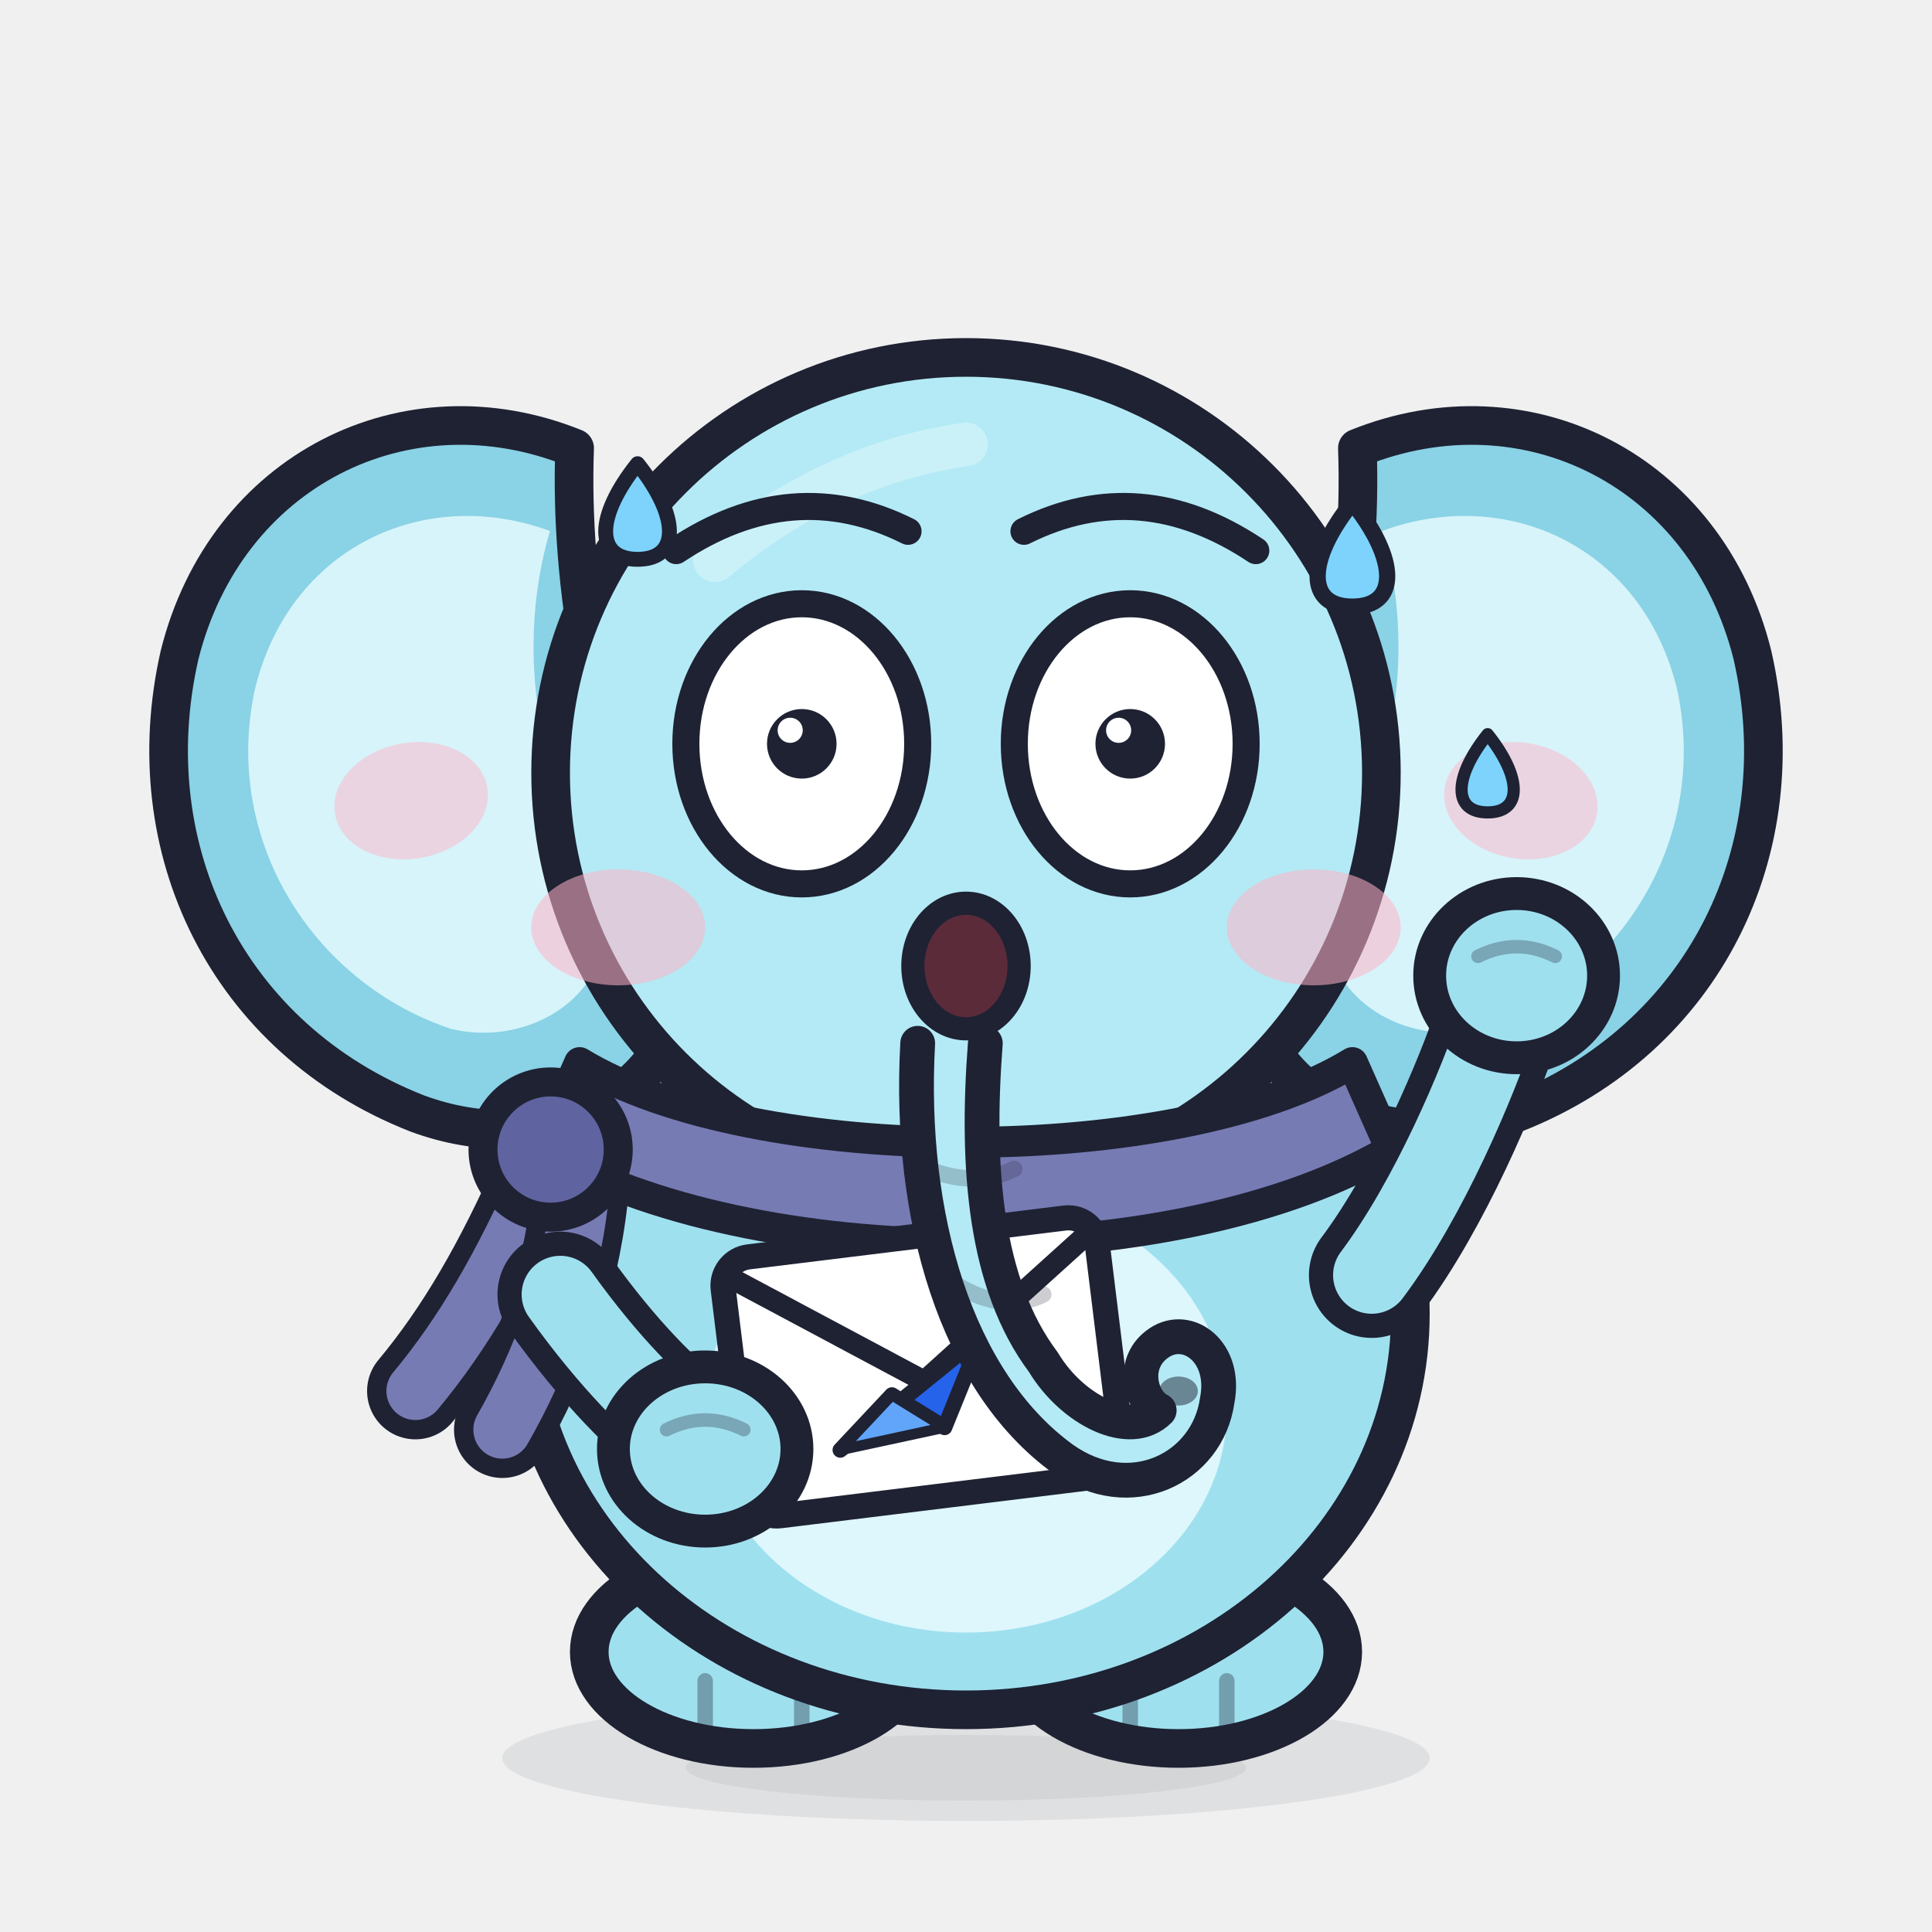
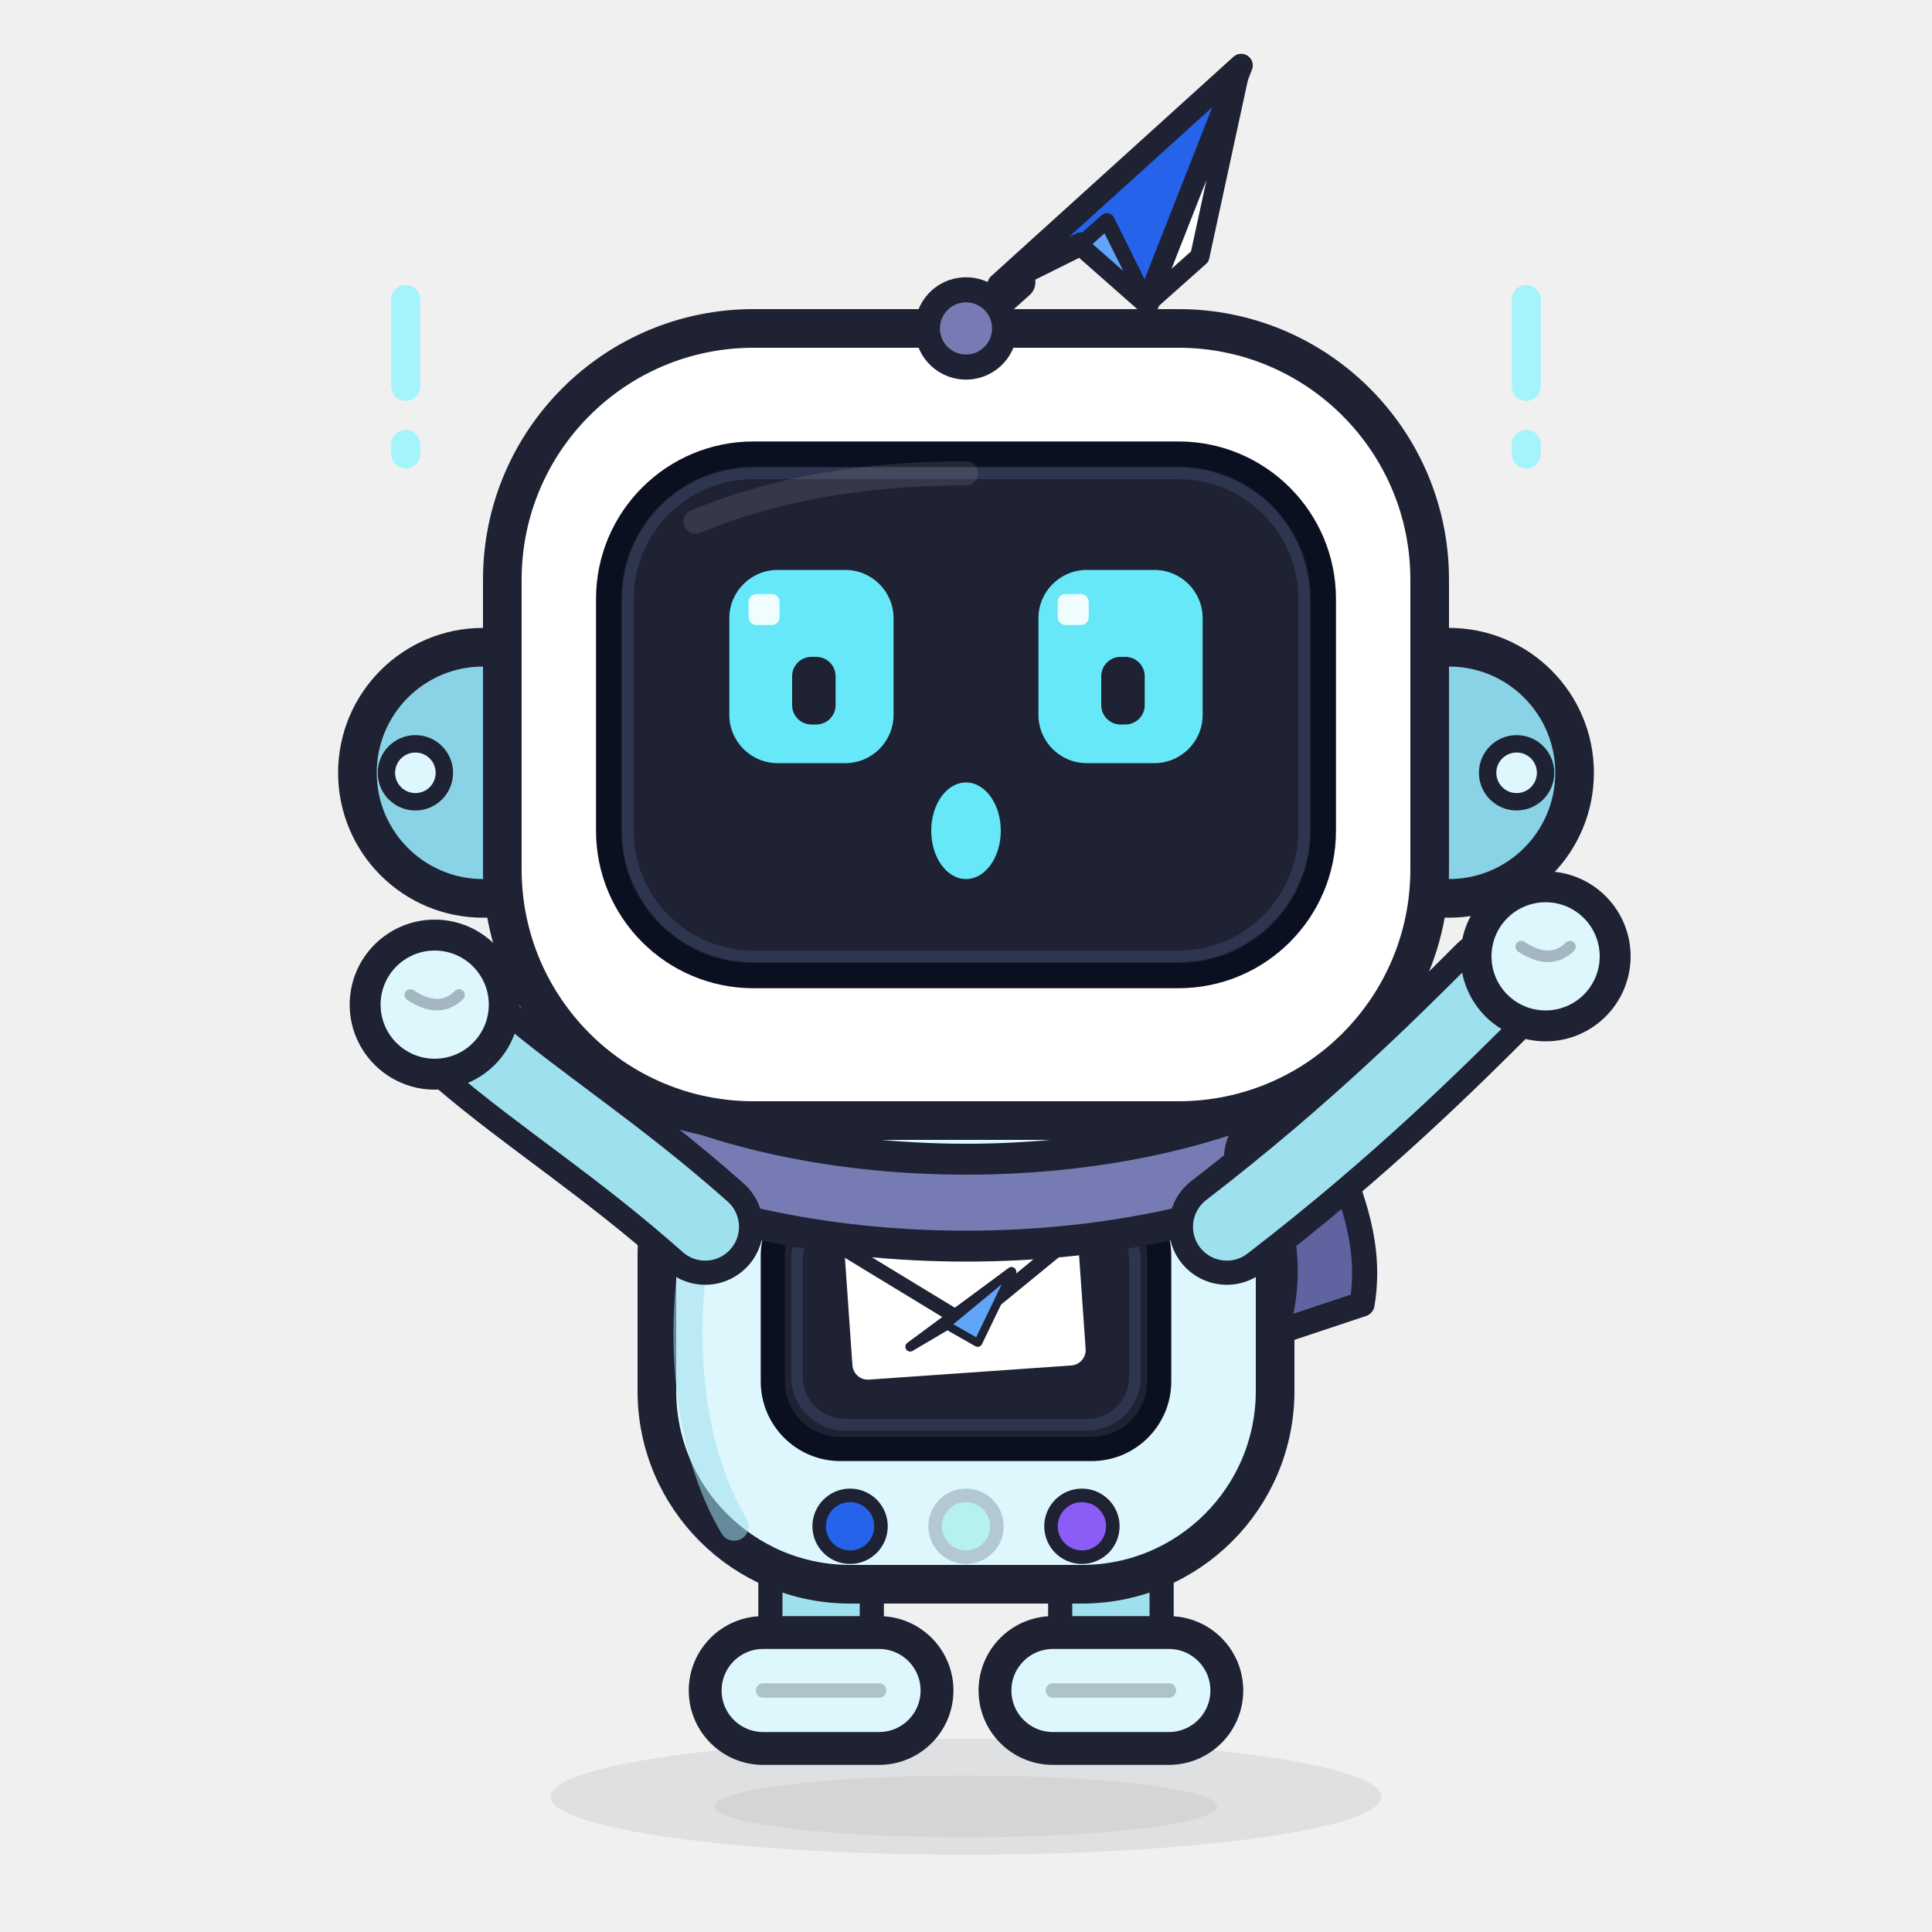
<svg xmlns="http://www.w3.org/2000/svg" width="88" height="88" viewBox="0 0 200 200" role="img" aria-labelledby="petTitle petDesc">
  <g stroke-linecap="round" stroke-linejoin="round">
-     <ellipse cx="100" cy="182" rx="48" ry="6.5" fill="#1E2233" opacity=".08" />
-     <ellipse cx="100" cy="183" rx="29" ry="3.4" fill="#1E2233" opacity=".06" />
-     <g fill="#9FE0EF" stroke="#1E2233" stroke-width="4">
-       <ellipse cx="78" cy="171" rx="17" ry="10" />
-       <ellipse cx="122" cy="171" rx="17" ry="10" />
+     <ellipse cx="100" cy="186" rx="43" ry="6" fill="#1E2233" opacity=".08" />
+     <ellipse cx="100" cy="187" rx="26" ry="3.2" fill="#1E2233" opacity=".06" />
+     <g>
+       <path d="M85 158 L85 172" fill="none" stroke="#1E2233" stroke-width="13" />
+       <path d="M85 158 L85 172" fill="none" stroke="#9FE0EF" stroke-width="8" />
+       <path d="M115 158 L115 172" fill="none" stroke="#1E2233" stroke-width="13" />
+       <path d="M115 158 L115 172" fill="none" stroke="#9FE0EF" stroke-width="8" />
+       <rect x="73" y="169" width="24" height="12" rx="6" fill="#DDF7FC" stroke="#1E2233" stroke-width="3.4" />
+       <rect x="103" y="169" width="24" height="12" rx="6" fill="#DDF7FC" stroke="#1E2233" stroke-width="3.4" />
+       <path d="M79 175 H91" fill="none" stroke="#1E2233" stroke-width="1.5" opacity=".25" />
+       <path d="M109 175 H121" fill="none" stroke="#1E2233" stroke-width="1.5" opacity=".25" />
    </g>
-     <g fill="none" stroke="#1E2233" stroke-width="1.6" opacity=".35">
-       <path d="M73 174v5" />
-       <path d="M83 174v5" />
-       <path d="M117 174v5" />
-       <path d="M127 174v5" />
+     <rect x="68" y="110" width="64" height="54" rx="20" fill="#DDF7FC" stroke="#1E2233" stroke-width="4" />
+     <path d="M74 122 C70 132 70 148 76 158" fill="none" stroke="#9FE0EF" stroke-width="3" opacity=".55" />
+     <g>
+       <rect x="80" y="123" width="40" height="27" rx="7" fill="#1E2233" stroke="#0B1020" stroke-width="2.5" />
+       <rect x="82.5" y="125.5" width="35" height="22" rx="5" fill="none" stroke="#3B4664" stroke-width="1.2" opacity=".55" />
+       <g transform="rotate(-4 100 136)">
+         <rect x="87" y="127" width="26" height="16" rx="2.5" fill="#FFFFFF" stroke="#1E2233" stroke-width="1.8" />
+         <path d="M88 128.5 L100 137 L112 128.5" fill="none" stroke="#1E2233" stroke-width="1.5" />
+         <path d="M94 139 L105 132 L101 139 L98 137 Z" fill="#2563EB" stroke="#1E2233" stroke-width="1" />
+         <path d="M98 137 L105 132 L101 139 Z" fill="#60A5FA" stroke="#1E2233" stroke-width=".7" />
+       </g>
+       <circle cx="88" cy="158" r="3.2" fill="#2563EB" opacity="1" stroke="#1E2233" stroke-width="1.4" />
+       <circle cx="100" cy="158" r="3.2" fill="#2DD4BF" opacity=".22" stroke="#1E2233" stroke-width="1.4" />
+       <circle cx="112" cy="158" r="3.2" fill="#8B5CF6" opacity="1" stroke="#1E2233" stroke-width="1.4" />
    </g>
-     <ellipse cx="100" cy="136" rx="46" ry="41" fill="#9FE0EF" stroke="#1E2233" stroke-width="4" />
-     <ellipse cx="100" cy="146" rx="27" ry="23" fill="#DDF7FC" />
-     <g transform="rotate(-10 64 72)">
-       <path d="M64 46 C48 36 28 42 20 60 C12 79 18 100 36 111 C48 118 61 114 65 104 C66 100 66 96 65 92 C61 77 61 60 64 46 Z" fill="#8AD2E5" stroke="#1E2233" stroke-width="4" />
-       <path d="M60 54 C48 47 33 51 27 65 C21 80 28 96 41 103 C48 106 56 103 58 97 C59 93 58 89 57 85 C54 73 56 62 60 54 Z" fill="#D6F4FA" />
-       <ellipse cx="41" cy="79" rx="8" ry="6" fill="#FFB3C7" opacity=".5" />
+     <g>
+       <path d="M62 111 C82 123 118 123 138 111 L140 120 C118 132 82 132 60 120 Z" fill="#777BB4" stroke="#1E2233" stroke-width="3.2" />
+       <path d="M130 120 C133 126 134 132 132 138 L141 135 C142 129 140 124 138 119 Z" fill="#5F63A0" stroke="#1E2233" stroke-width="2.6" />
+       <circle cx="133" cy="120" r="5" fill="#5F63A0" stroke="#1E2233" stroke-width="2.6" />
    </g>
-     <g transform="rotate(10 136 72)">
-       <path d="M136 46 C152 36 172 42 180 60 C188 79 182 100 164 111 C152 118 139 114 135 104 C134 100 134 96 135 92 C139 77 139 60 136 46 Z" fill="#8AD2E5" stroke="#1E2233" stroke-width="4" />
-       <path d="M140 54 C152 47 167 51 173 65 C179 80 172 96 159 103 C152 106 144 103 142 97 C141 93 142 89 143 85 C146 73 144 62 140 54 Z" fill="#D6F4FA" />
-       <ellipse cx="159" cy="79" rx="8" ry="6" fill="#FFB3C7" opacity=".5" />
+     <g>
+       <circle cx="50" cy="80" r="13" fill="#8AD2E5" stroke="#1E2233" stroke-width="4" />
+       <circle cx="150" cy="80" r="13" fill="#8AD2E5" stroke="#1E2233" stroke-width="4" />
+       <circle cx="43" cy="80" r="3" fill="#DDF7FC" stroke="#1E2233" stroke-width="1.8" />
+       <circle cx="157" cy="80" r="3" fill="#DDF7FC" stroke="#1E2233" stroke-width="1.8" />
+       <rect x="52" y="34" width="96" height="82" rx="26" fill="#FFFFFF" stroke="#1E2233" stroke-width="4" />
+       <rect x="63" y="47" width="74" height="54" rx="15" fill="#1E2233" stroke="#0B1020" stroke-width="2.6" />
+       <rect x="65" y="49" width="70" height="50" rx="13" fill="none" stroke="#3B4664" stroke-width="1.2" opacity=".55" />
+       <path d="M72 54 Q84 49 100 49" fill="none" stroke="#FFFFFF" stroke-width="2.5" opacity=".1" />
    </g>
-     <circle cx="100" cy="80" r="43" fill="#B3EAF5" stroke="#1E2233" stroke-width="4" />
-     <path d="M74 58 Q86 48 100 46" fill="none" stroke="#FFFFFF" stroke-width="4.5" opacity=".32" />
-     <ellipse cx="64" cy="96" rx="9" ry="6" fill="#FFB3C7" opacity=".55" />
-     <ellipse cx="136" cy="96" rx="9" ry="6" fill="#FFB3C7" opacity=".55" />
    <g>
-       <ellipse cx="83" cy="77" rx="12" ry="14.5" fill="#FFFFFF" stroke="#1E2233" stroke-width="2.8" />
-       <ellipse cx="117" cy="77" rx="12" ry="14.5" fill="#FFFFFF" stroke="#1E2233" stroke-width="2.8" />
-       <circle cx="83" cy="77" r="3.6" fill="#1E2233" />
-       <circle cx="117" cy="77" r="3.6" fill="#1E2233" />
-       <circle cx="81.8" cy="75.6" r="1.3" fill="#FFFFFF" />
-       <circle cx="115.8" cy="75.6" r="1.3" fill="#FFFFFF" />
+       <rect x="75.5" y="59" width="17" height="20" rx="5" fill="#67E8F9" />
+       <rect x="107.5" y="59" width="17" height="20" rx="5" fill="#67E8F9" />
+       <rect x="82" y="68" width="4.5" height="7" rx="2" fill="#1E2233" />
+       <rect x="114" y="68" width="4.5" height="7" rx="2" fill="#1E2233" />
+       <rect x="77.5" y="61.5" width="3.2" height="3.2" rx=".8" fill="#FFFFFF" opacity=".9" />
+       <rect x="109.5" y="61.5" width="3.2" height="3.2" rx=".8" fill="#FFFFFF" opacity=".9" />
+       <ellipse cx="100" cy="86" rx="3.6" ry="5" fill="#67E8F9" />
    </g>
-     <g fill="none" stroke="#1E2233" stroke-width="2.8">
-       <path d="M70 57 Q82 49 94 55" />
-       <path d="M106 55 Q118 49 130 57" />
+     <path d="M73 127 C64 119 56 114 49 108" fill="none" stroke="#1E2233" stroke-width="12" />
+     <path d="M73 127 C64 119 56 114 49 108" fill="none" stroke="#9FE0EF" stroke-width="7" />
+     <circle cx="45" cy="104" r="7.2" fill="#DDF7FC" stroke="#1E2233" stroke-width="3.2" />
+     <path d="M42.48 103 q3 2 5.04 0" fill="none" stroke="#1E2233" stroke-width="1.2" opacity=".3" />
+     <path d="M127 127 C140 117 149 108 155 102" fill="none" stroke="#1E2233" stroke-width="12" />
+     <path d="M127 127 C140 117 149 108 155 102" fill="none" stroke="#9FE0EF" stroke-width="7" />
+     <circle cx="160" cy="99" r="7.2" fill="#DDF7FC" stroke="#1E2233" stroke-width="3.2" />
+     <path d="M157.48 98 q3 2 5.04 0" fill="none" stroke="#1E2233" stroke-width="1.2" opacity=".3" />
+     <g transform="rotate(-8 100 34)">
+       <path d="M100 34 L106 30" fill="none" stroke="#1E2233" stroke-width="3.6" />
+       <circle cx="100" cy="34" r="4" fill="#777BB4" stroke="#1E2233" stroke-width="2.6" />
+       <g transform="translate(0 5)">
+         <path d="M104 25 L132 6 L119 29 L113 22 Z" fill="#2563EB" stroke="#1E2233" stroke-width="2.4" />
+         <path d="M119 29 L132 6 L125 25 Z" fill="#FFFFFF" stroke="#1E2233" stroke-width="2" />
+         <path d="M113 22 L119 29 L116 20 Z" fill="#60A5FA" stroke="#1E2233" stroke-width="1.6" />
+       </g>
    </g>
-     <ellipse cx="100" cy="100" rx="5.5" ry="6.5" fill="#5B2B3A" stroke="#1E2233" stroke-width="2.4" />
-     <g>
-       <path d="M56 122 C52 131 48 138 43 144" fill="none" stroke="#1E2233" stroke-width="10" />
-       <path d="M56 122 C52 131 48 138 43 144" fill="none" stroke="#777BB4" stroke-width="6" />
-       <path d="M60 124 C59 133 56 141 52 148" fill="none" stroke="#1E2233" stroke-width="10" />
-       <path d="M60 124 C59 133 56 141 52 148" fill="none" stroke="#777BB4" stroke-width="6" />
-       <path d="M60 110 C78 121 122 121 140 110 L144 119 C122 132 78 132 56 119 Z" fill="#777BB4" stroke="#1E2233" stroke-width="3.2" />
-       <circle cx="57" cy="119" r="7" fill="#5F63A0" stroke="#1E2233" stroke-width="3" />
+     <g stroke="#A5F3FC" stroke-width="3" fill="none">
+       <path d="M42 31 V40" />
+       <path d="M42 46 v1" />
+       <path d="M158 31 V40" />
+       <path d="M158 46 v1" />
    </g>
-     <g transform="rotate(-7 95.5 141.5)">
-       <rect x="76" y="128" width="39" height="27" rx="3" fill="#FFFFFF" stroke="#1E2233" stroke-width="2.6" />
-       <path d="M77 130 L95.5 143 L114 130" fill="none" stroke="#1E2233" stroke-width="2.2" />
-       <path d="M86 149 L102 139 L97 148 L92 144 Z" fill="#2563EB" stroke="#1E2233" stroke-width="1.6" />
-       <path d="M86 149 L92 144 L97 148 Z" fill="#60A5FA" stroke="#1E2233" stroke-width="1.1" />
-     </g>
-     <path d="M58 134 C63 141 68 146 71 148" fill="none" stroke="#1E2233" stroke-width="13" />
-     <path d="M58 134 C63 141 68 146 71 148" fill="none" stroke="#9FE0EF" stroke-width="8" />
-     <ellipse cx="73" cy="150" rx="9.5" ry="8.5" fill="#9FE0EF" stroke="#1E2233" stroke-width="3.4" />
-     <path d="M69 148 q4 -2 8 0" fill="none" stroke="#1E2233" stroke-width="1.4" opacity=".3" />
-     <path d="M95 108 C94 126 99 143 110 151 C117 156 125 152 126 145 C127 140 123 137 120 139 C117 141 118 145 120 146 C117 149 111 146 108 141 C102 133 101 121 102 108" fill="#B3EAF5" />
-     <path d="M95 108 C94 126 99 143 110 151 C117 156 125 152 126 145 C127 140 123 137 120 139 C117 141 118 145 120 146 C117 149 111 146 108 141 C102 133 101 121 102 108" fill="none" stroke="#1E2233" stroke-width="3.6" />
-     <ellipse cx="122" cy="144" rx="2" ry="1.5" fill="#1E2233" opacity=".5" />
-     <path d="M96 121 Q101 123 105 121" fill="none" stroke="#1E2233" stroke-width="1.7" opacity=".22" />
-     <path d="M99 133 Q104 136 108 134" fill="none" stroke="#1E2233" stroke-width="1.7" opacity=".22" />
-     <path d="M142 132 C148 124 153 112 155 106" fill="none" stroke="#1E2233" stroke-width="13" />
-     <path d="M142 132 C148 124 153 112 155 106" fill="none" stroke="#9FE0EF" stroke-width="8" />
-     <ellipse cx="157" cy="101" rx="9" ry="8.5" fill="#9FE0EF" stroke="#1E2233" stroke-width="3.4" />
-     <path d="M153 99 q4 -2 8 0" fill="none" stroke="#1E2233" stroke-width="1.4" opacity=".3" />
-     <path transform="translate(66 48) scale(1.1)" d="M0 0 C-4 5 -4 9 0 9 C4 9 4 5 0 0 Z" fill="#7DD3FC" stroke="#1E2233" stroke-width="1.4" />
-     <path transform="translate(140 52) scale(1.2)" d="M0 0 C-4 5 -4 9 0 9 C4 9 4 5 0 0 Z" fill="#7DD3FC" stroke="#1E2233" stroke-width="1.4" />
-     <path transform="translate(154 76) scale(0.9)" d="M0 0 C-4 5 -4 9 0 9 C4 9 4 5 0 0 Z" fill="#7DD3FC" stroke="#1E2233" stroke-width="1.4" />
  </g>
</svg>
